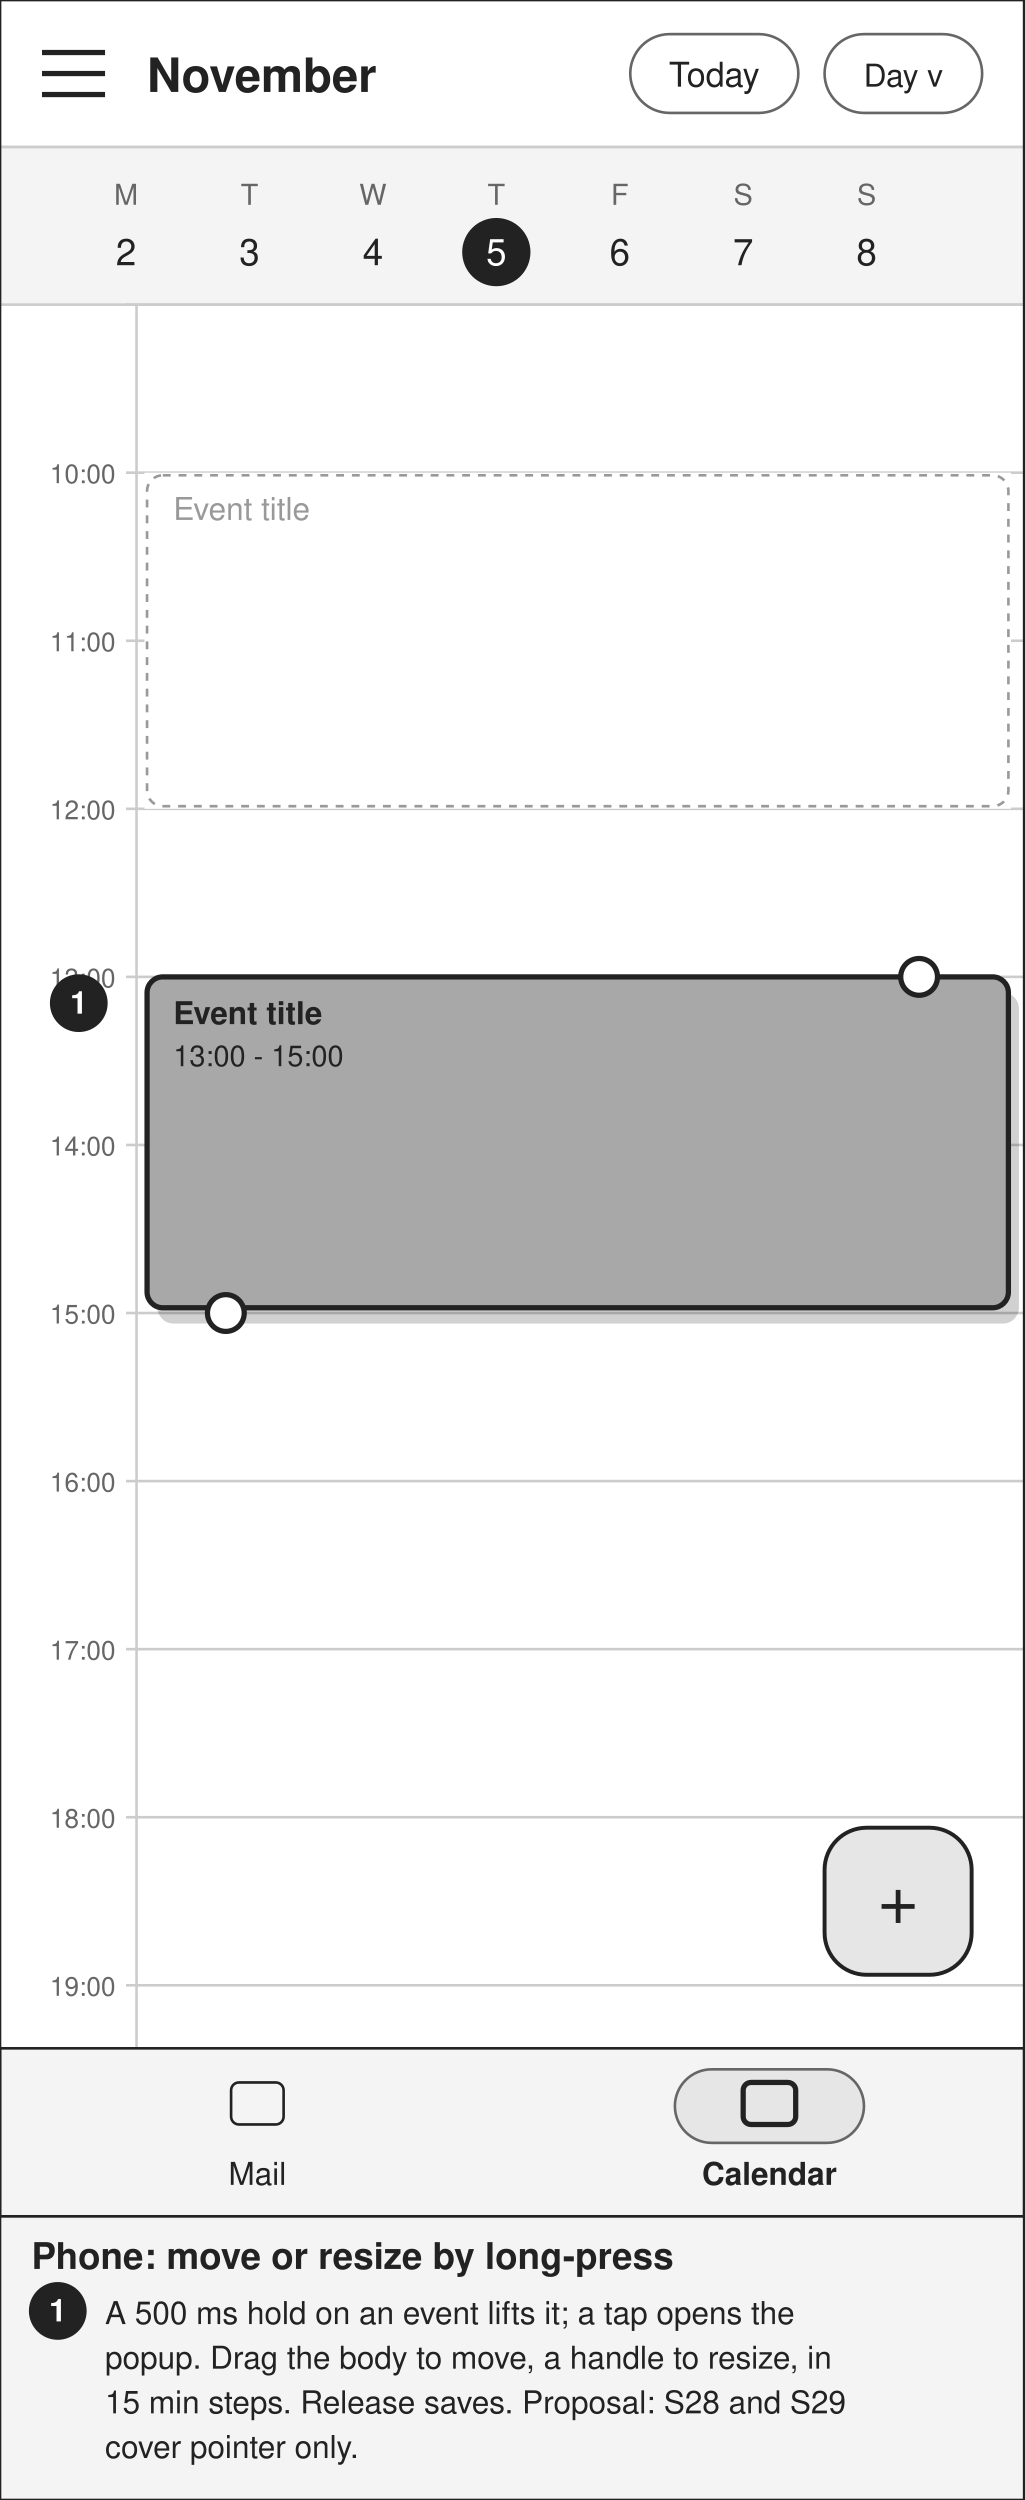
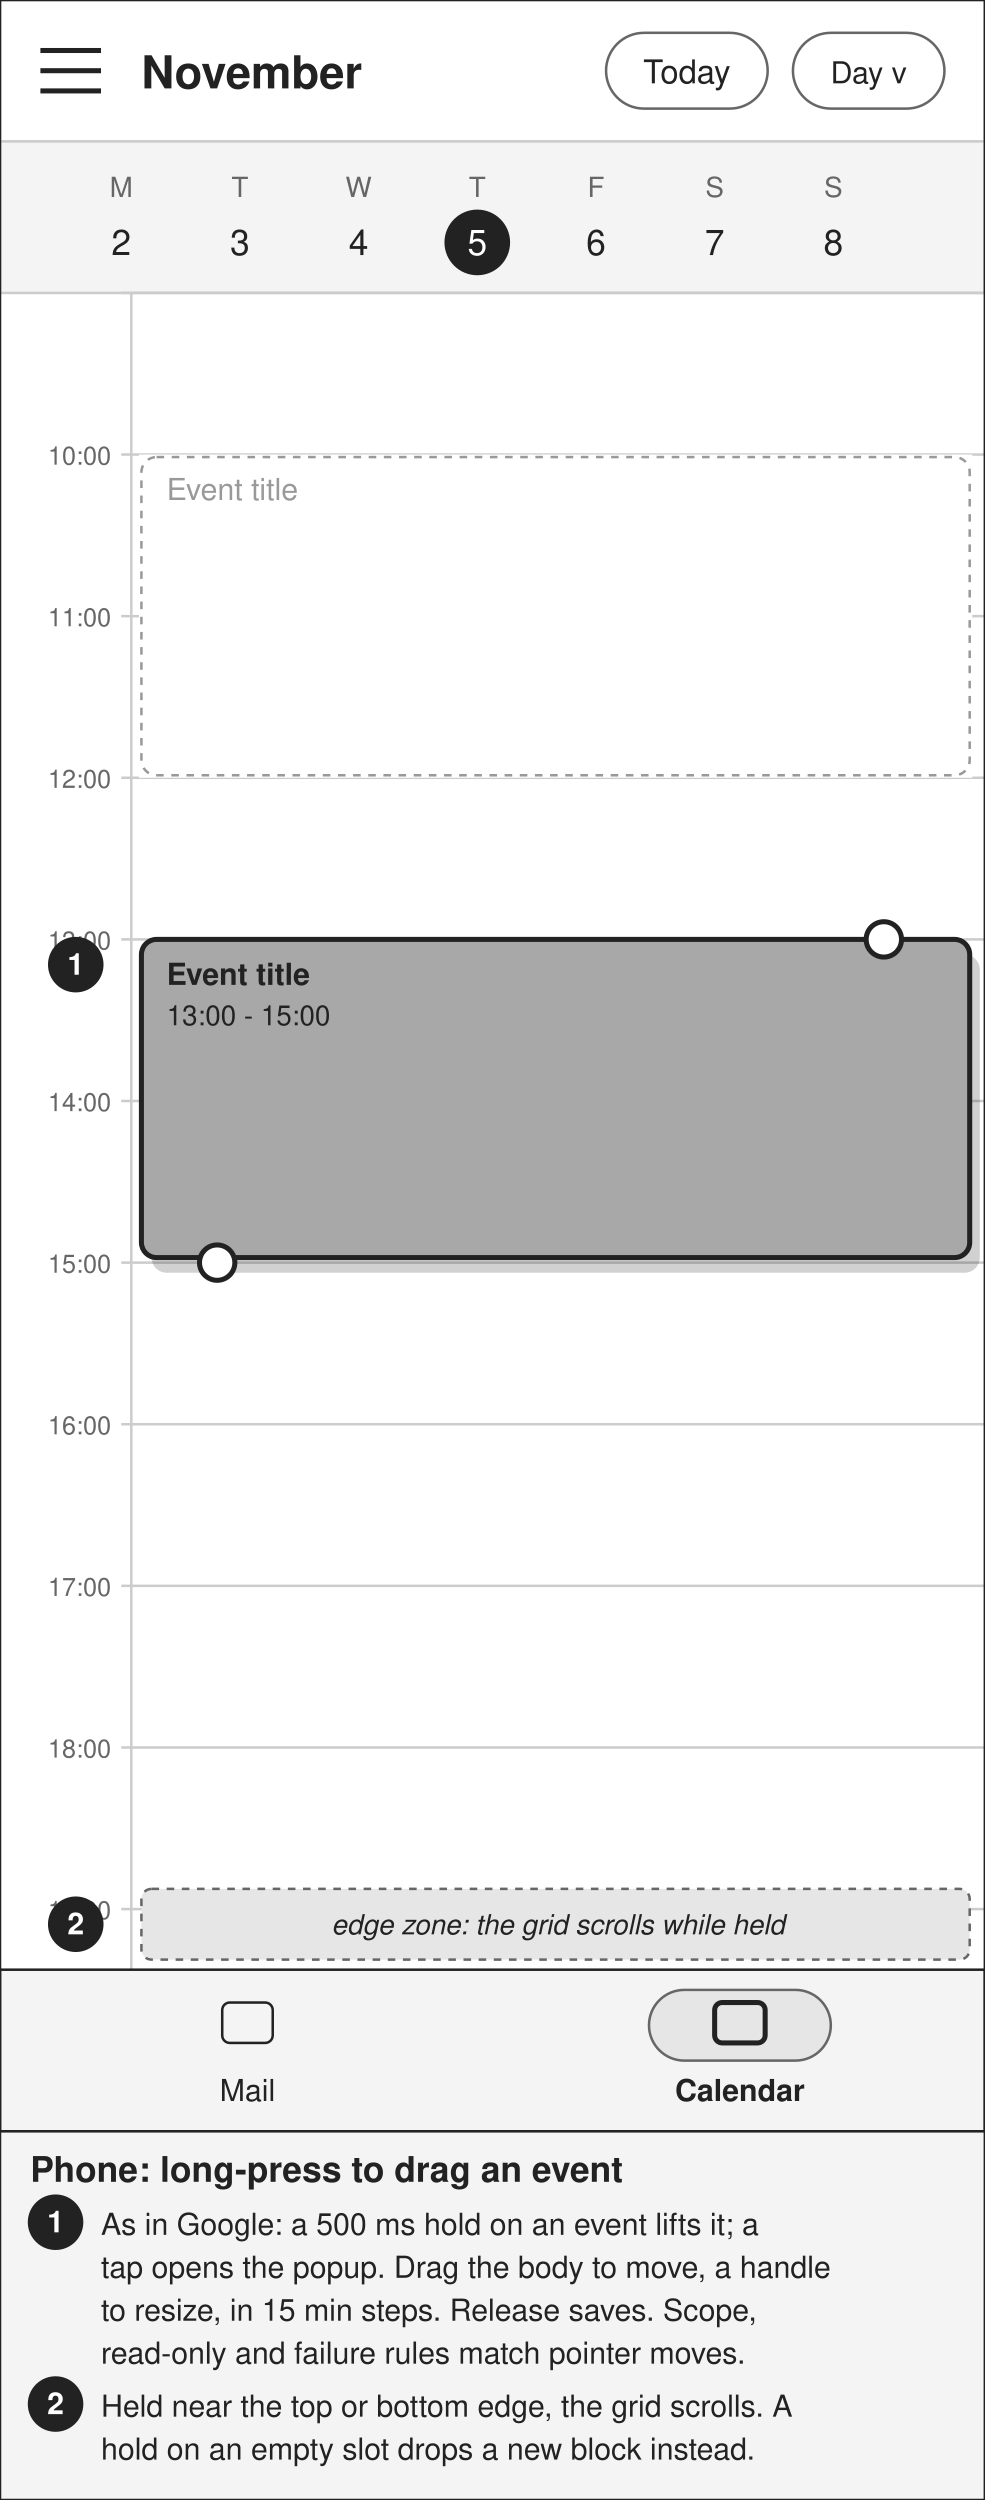
- <svg xmlns="http://www.w3.org/2000/svg" width="390" height="952" viewBox="0 0 390 952">
-   <rect width="390" height="952" fill="#fff" />
+ <svg xmlns="http://www.w3.org/2000/svg" width="390" height="990" viewBox="0 0 390 990">
+   <rect width="390" height="990" fill="#fff" />
  <rect x="0" y="0" width="390" height="56" rx="0" fill="none" stroke="#ccc" stroke-width="1" />
  <line x1="16" y1="20" x2="40" y2="20" stroke="#222" stroke-width="2" />
  <line x1="16" y1="28" x2="40" y2="28" stroke="#222" stroke-width="2" />
  <line x1="16" y1="36" x2="40" y2="36" stroke="#222" stroke-width="2" />
  <text x="56" y="35" font-family="Helvetica, Arial, sans-serif" font-size="18" fill="#222" font-weight="bold">November</text>
  <rect x="240" y="13" width="64" height="30" rx="15" fill="#fff" stroke="#666" stroke-width="1" />
  <text x="272" y="33" font-family="Helvetica, Arial, sans-serif" font-size="13" fill="#222" text-anchor="middle">Today</text>
  <rect x="314" y="13" width="60" height="30" rx="15" fill="none" stroke="#666" stroke-width="1" />
  <text x="344" y="33" font-family="Helvetica, Arial, sans-serif" font-size="12" fill="#222" text-anchor="middle">Day v</text>
  <rect x="0" y="56" width="390" height="60" rx="0" fill="#f4f4f4" stroke="#ccc" stroke-width="1" />
  <text x="48" y="78" font-family="Helvetica, Arial, sans-serif" font-size="11" fill="#666" text-anchor="middle">M</text>
  <text x="48" y="101" font-family="Helvetica, Arial, sans-serif" font-size="14" fill="#222" text-anchor="middle">2</text>
  <text x="95" y="78" font-family="Helvetica, Arial, sans-serif" font-size="11" fill="#666" text-anchor="middle">T</text>
  <text x="95" y="101" font-family="Helvetica, Arial, sans-serif" font-size="14" fill="#222" text-anchor="middle">3</text>
  <text x="142" y="78" font-family="Helvetica, Arial, sans-serif" font-size="11" fill="#666" text-anchor="middle">W</text>
  <text x="142" y="101" font-family="Helvetica, Arial, sans-serif" font-size="14" fill="#222" text-anchor="middle">4</text>
  <text x="189" y="78" font-family="Helvetica, Arial, sans-serif" font-size="11" fill="#666" text-anchor="middle">T</text>
  <circle cx="189" cy="96" r="13" fill="#222" stroke="none" stroke-width="1" />
  <text x="189" y="101" font-family="Helvetica, Arial, sans-serif" font-size="14" fill="#fff" text-anchor="middle">5</text>
  <text x="236" y="78" font-family="Helvetica, Arial, sans-serif" font-size="11" fill="#666" text-anchor="middle">F</text>
  <text x="236" y="101" font-family="Helvetica, Arial, sans-serif" font-size="14" fill="#222" text-anchor="middle">6</text>
  <text x="283" y="78" font-family="Helvetica, Arial, sans-serif" font-size="11" fill="#666" text-anchor="middle">S</text>
  <text x="283" y="101" font-family="Helvetica, Arial, sans-serif" font-size="14" fill="#222" text-anchor="middle">7</text>
  <text x="330" y="78" font-family="Helvetica, Arial, sans-serif" font-size="11" fill="#666" text-anchor="middle">S</text>
  <text x="330" y="101" font-family="Helvetica, Arial, sans-serif" font-size="14" fill="#222" text-anchor="middle">8</text>
  <line x1="48" y1="116" x2="390" y2="116" stroke="#ccc" stroke-width="1" />
  <line x1="48" y1="180" x2="390" y2="180" stroke="#ccc" stroke-width="1" />
  <text x="44" y="184" font-family="Helvetica, Arial, sans-serif" font-size="10" fill="#666" text-anchor="end">10:00</text>
  <line x1="48" y1="244" x2="390" y2="244" stroke="#ccc" stroke-width="1" />
  <text x="44" y="248" font-family="Helvetica, Arial, sans-serif" font-size="10" fill="#666" text-anchor="end">11:00</text>
  <line x1="48" y1="308" x2="390" y2="308" stroke="#ccc" stroke-width="1" />
  <text x="44" y="312" font-family="Helvetica, Arial, sans-serif" font-size="10" fill="#666" text-anchor="end">12:00</text>
  <line x1="48" y1="372" x2="390" y2="372" stroke="#ccc" stroke-width="1" />
  <text x="44" y="376" font-family="Helvetica, Arial, sans-serif" font-size="10" fill="#666" text-anchor="end">13:00</text>
  <line x1="48" y1="436" x2="390" y2="436" stroke="#ccc" stroke-width="1" />
  <text x="44" y="440" font-family="Helvetica, Arial, sans-serif" font-size="10" fill="#666" text-anchor="end">14:00</text>
  <line x1="48" y1="500" x2="390" y2="500" stroke="#ccc" stroke-width="1" />
  <text x="44" y="504" font-family="Helvetica, Arial, sans-serif" font-size="10" fill="#666" text-anchor="end">15:00</text>
  <line x1="48" y1="564" x2="390" y2="564" stroke="#ccc" stroke-width="1" />
  <text x="44" y="568" font-family="Helvetica, Arial, sans-serif" font-size="10" fill="#666" text-anchor="end">16:00</text>
  <line x1="48" y1="628" x2="390" y2="628" stroke="#ccc" stroke-width="1" />
  <text x="44" y="632" font-family="Helvetica, Arial, sans-serif" font-size="10" fill="#666" text-anchor="end">17:00</text>
  <line x1="48" y1="692" x2="390" y2="692" stroke="#ccc" stroke-width="1" />
  <text x="44" y="696" font-family="Helvetica, Arial, sans-serif" font-size="10" fill="#666" text-anchor="end">18:00</text>
  <line x1="48" y1="756" x2="390" y2="756" stroke="#ccc" stroke-width="1" />
  <text x="44" y="760" font-family="Helvetica, Arial, sans-serif" font-size="10" fill="#666" text-anchor="end">19:00</text>
  <line x1="52" y1="116" x2="52" y2="844" stroke="#ccc" stroke-width="1" />
  <rect x="56" y="181" width="328" height="126" rx="6" fill="#d4d4d4" stroke="#a8a8a8" stroke-width="1" />
  <text x="66" y="198" font-family="Helvetica, Arial, sans-serif" font-size="12" fill="#222" font-weight="bold">Event title</text>
  <text x="66" y="214" font-family="Helvetica, Arial, sans-serif" font-size="11" fill="#222">10:00 - 12:00</text>
-   <rect x="314" y="696" width="56" height="56" rx="16" fill="#e6e6e6" stroke="#222" stroke-width="1.5" />
-   <text x="342" y="732" font-family="Helvetica, Arial, sans-serif" font-size="26" fill="#222" text-anchor="middle">+</text>
  <rect x="0" y="780" width="390" height="64" rx="0" fill="#f4f4f4" stroke="#222" stroke-width="1" />
  <rect x="88" y="793" width="20" height="16" rx="3" fill="none" stroke="#222" stroke-width="1" />
  <text x="98" y="832" font-family="Helvetica, Arial, sans-serif" font-size="12" fill="#222" text-anchor="middle">Mail</text>
  <rect x="257" y="788" width="72" height="28" rx="14" fill="#e6e6e6" stroke="#666" stroke-width="1" />
  <rect x="283" y="793" width="20" height="16" rx="3" fill="none" stroke="#222" stroke-width="2" />
  <text x="293" y="832" font-family="Helvetica, Arial, sans-serif" font-size="12" fill="#222" font-weight="bold" text-anchor="middle">Calendar</text>
  <rect x="55" y="180" width="330" height="128" rx="0" fill="#fff" stroke="none" stroke-width="1" />
  <rect x="56" y="181" width="328" height="126" rx="6" fill="none" stroke="#999" stroke-width="1" stroke-dasharray="3 3" />
  <text x="66" y="198" font-family="Helvetica, Arial, sans-serif" font-size="12" fill="#999">Event title</text>
  <rect x="60" y="378" width="328" height="126" rx="6" fill="#000" stroke="none" stroke-width="1" fill-opacity="0.18" />
  <rect x="56" y="372" width="328" height="126" rx="6" fill="#a8a8a8" stroke="#222" stroke-width="2" />
  <text x="66" y="390" font-family="Helvetica, Arial, sans-serif" font-size="12" fill="#222" font-weight="bold">Event title</text>
  <text x="66" y="406" font-family="Helvetica, Arial, sans-serif" font-size="11" fill="#222">13:00 - 15:00</text>
  <circle cx="350" cy="372" r="7" fill="#fff" stroke="#222" stroke-width="2" />
  <circle cx="86" cy="500" r="7" fill="#fff" stroke="#222" stroke-width="2" />
+   <rect x="56" y="748" width="328" height="28" rx="4" fill="#e6e6e6" stroke="#666" stroke-width="1" stroke-dasharray="3 3" />
+   <text x="221" y="766" font-family="Helvetica, Arial, sans-serif" font-size="11" fill="#222" text-anchor="middle" font-style="italic">edge zone: the grid scrolls while held</text>
  <circle cx="30" cy="382" r="11" fill="#222" stroke="none" stroke-width="1" />
  <text x="30" y="386" font-family="Helvetica, Arial, sans-serif" font-size="12" fill="#fff" font-weight="bold" text-anchor="middle">1</text>
+   <circle cx="30" cy="762" r="11" fill="#222" stroke="none" stroke-width="1" />
+   <text x="30" y="766" font-family="Helvetica, Arial, sans-serif" font-size="12" fill="#fff" font-weight="bold" text-anchor="middle">2</text>
  <rect x="0" y="0" width="390" height="844" rx="0" fill="none" stroke="#222" stroke-width="1" />
-   <rect x="0" y="844" width="390" height="108" rx="0" fill="#f4f4f4" stroke="#222" stroke-width="1" />
-   <text x="12" y="864" font-family="Helvetica, Arial, sans-serif" font-size="14" fill="#222" font-weight="bold">Phone: move or resize by long-press</text>
+   <rect x="0" y="844" width="390" height="146" rx="0" fill="#f4f4f4" stroke="#222" stroke-width="1" />
+   <text x="12" y="864" font-family="Helvetica, Arial, sans-serif" font-size="14" fill="#222" font-weight="bold">Phone: long-press to drag an event</text>
  <circle cx="22" cy="880" r="11" fill="#222" stroke="none" stroke-width="1" />
  <text x="22" y="884" font-family="Helvetica, Arial, sans-serif" font-size="12" fill="#fff" font-weight="bold" text-anchor="middle">1</text>
-   <text x="40" y="885" font-family="Helvetica, Arial, sans-serif" font-size="12" fill="#222">A 500 ms hold on an event lifts it; a tap opens the</text>
-   <text x="40" y="902" font-family="Helvetica, Arial, sans-serif" font-size="12" fill="#222">popup. Drag the body to move, a handle to resize, in</text>
-   <text x="40" y="919" font-family="Helvetica, Arial, sans-serif" font-size="12" fill="#222">15 min steps. Release saves. Proposal: S28 and S29</text>
-   <text x="40" y="936" font-family="Helvetica, Arial, sans-serif" font-size="12" fill="#222">cover pointer only.</text>
+   <text x="40" y="885" font-family="Helvetica, Arial, sans-serif" font-size="12" fill="#222">As in Google: a 500 ms hold on an event lifts it; a</text>
+   <text x="40" y="902" font-family="Helvetica, Arial, sans-serif" font-size="12" fill="#222">tap opens the popup. Drag the body to move, a handle</text>
+   <text x="40" y="919" font-family="Helvetica, Arial, sans-serif" font-size="12" fill="#222">to resize, in 15 min steps. Release saves. Scope,</text>
+   <text x="40" y="936" font-family="Helvetica, Arial, sans-serif" font-size="12" fill="#222">read-only and failure rules match pointer moves.</text>
+   <circle cx="22" cy="952" r="11" fill="#222" stroke="none" stroke-width="1" />
+   <text x="22" y="956" font-family="Helvetica, Arial, sans-serif" font-size="12" fill="#fff" font-weight="bold" text-anchor="middle">2</text>
+   <text x="40" y="957" font-family="Helvetica, Arial, sans-serif" font-size="12" fill="#222">Held near the top or bottom edge, the grid scrolls. A</text>
+   <text x="40" y="974" font-family="Helvetica, Arial, sans-serif" font-size="12" fill="#222">hold on an empty slot drops a new block instead.</text>
</svg>
